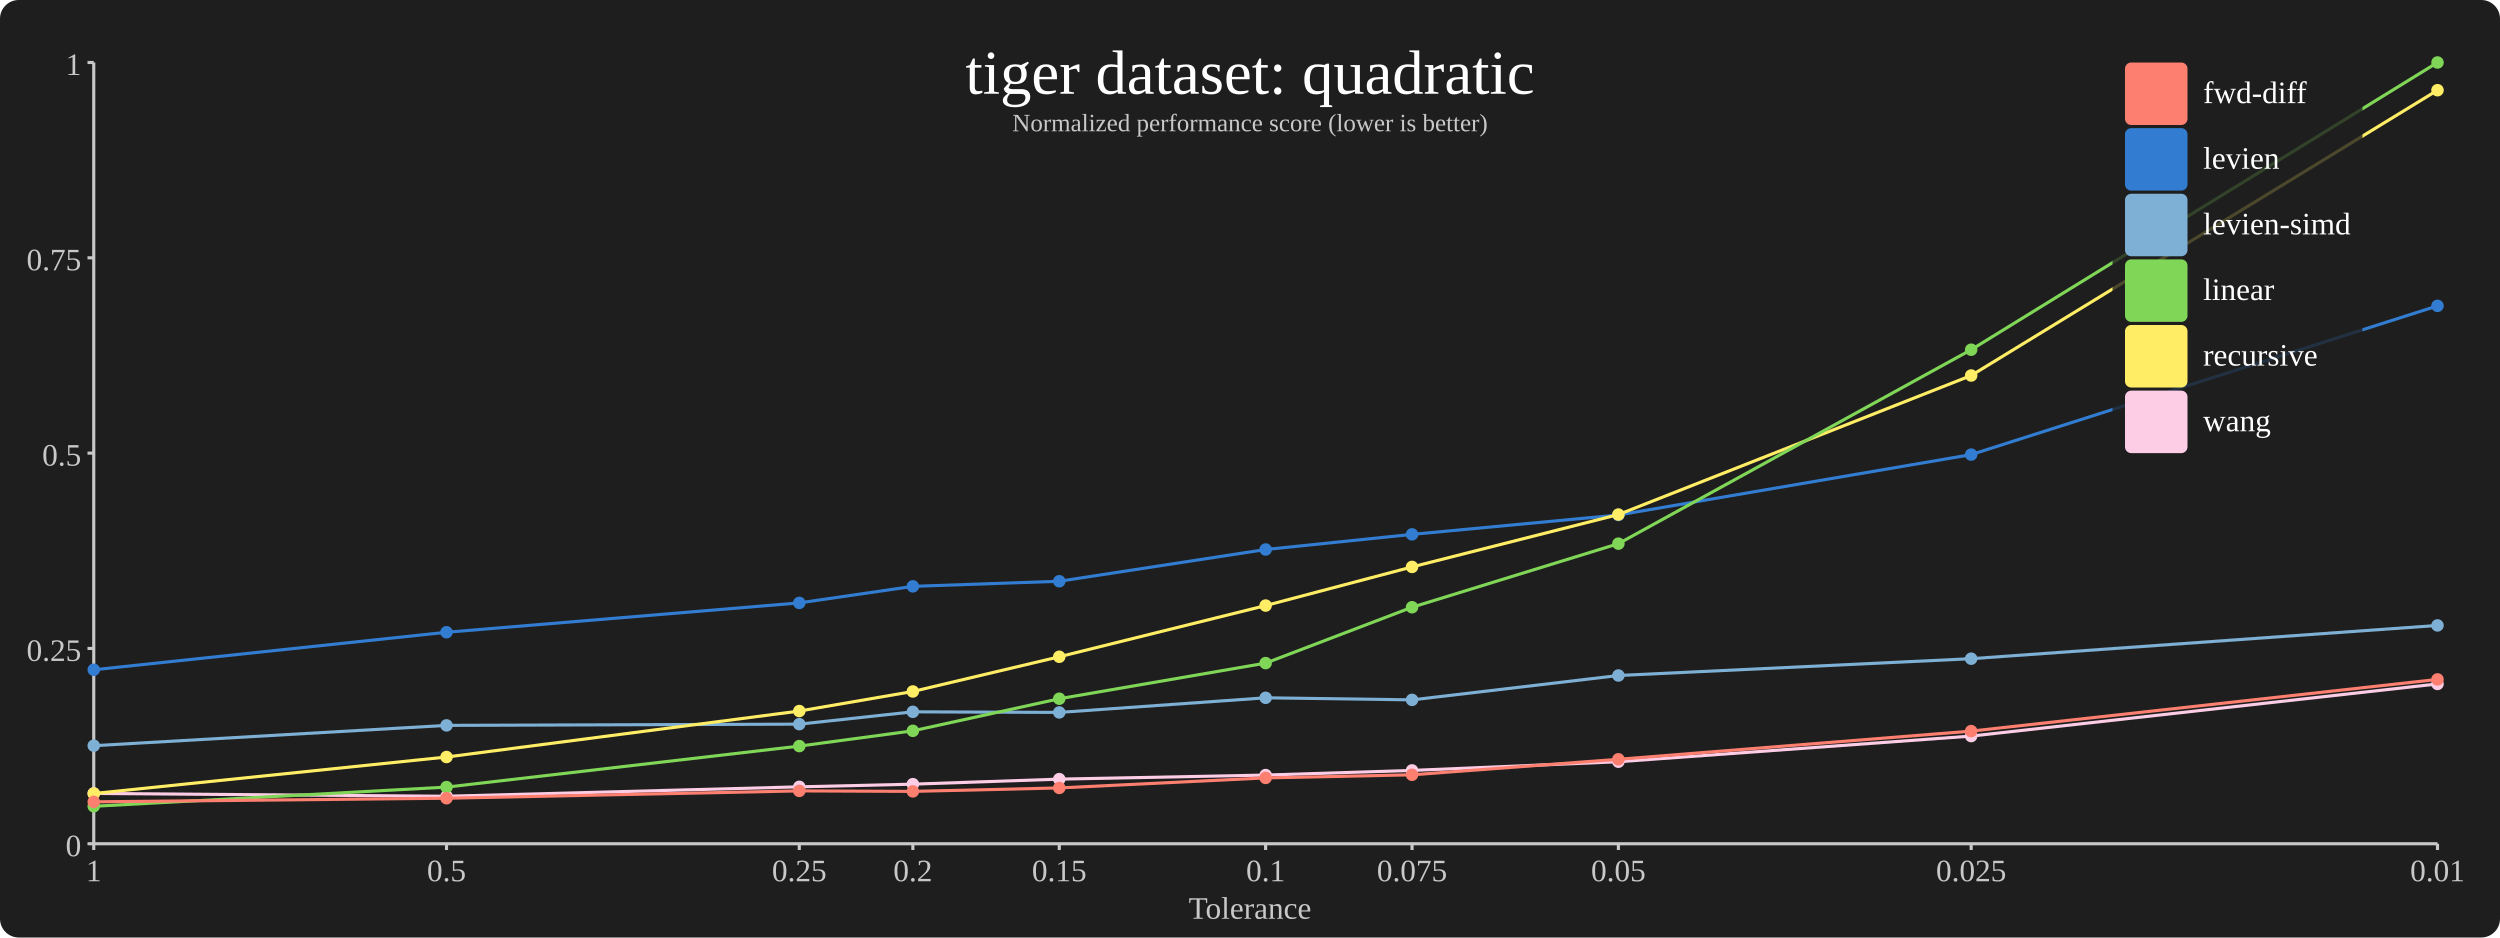
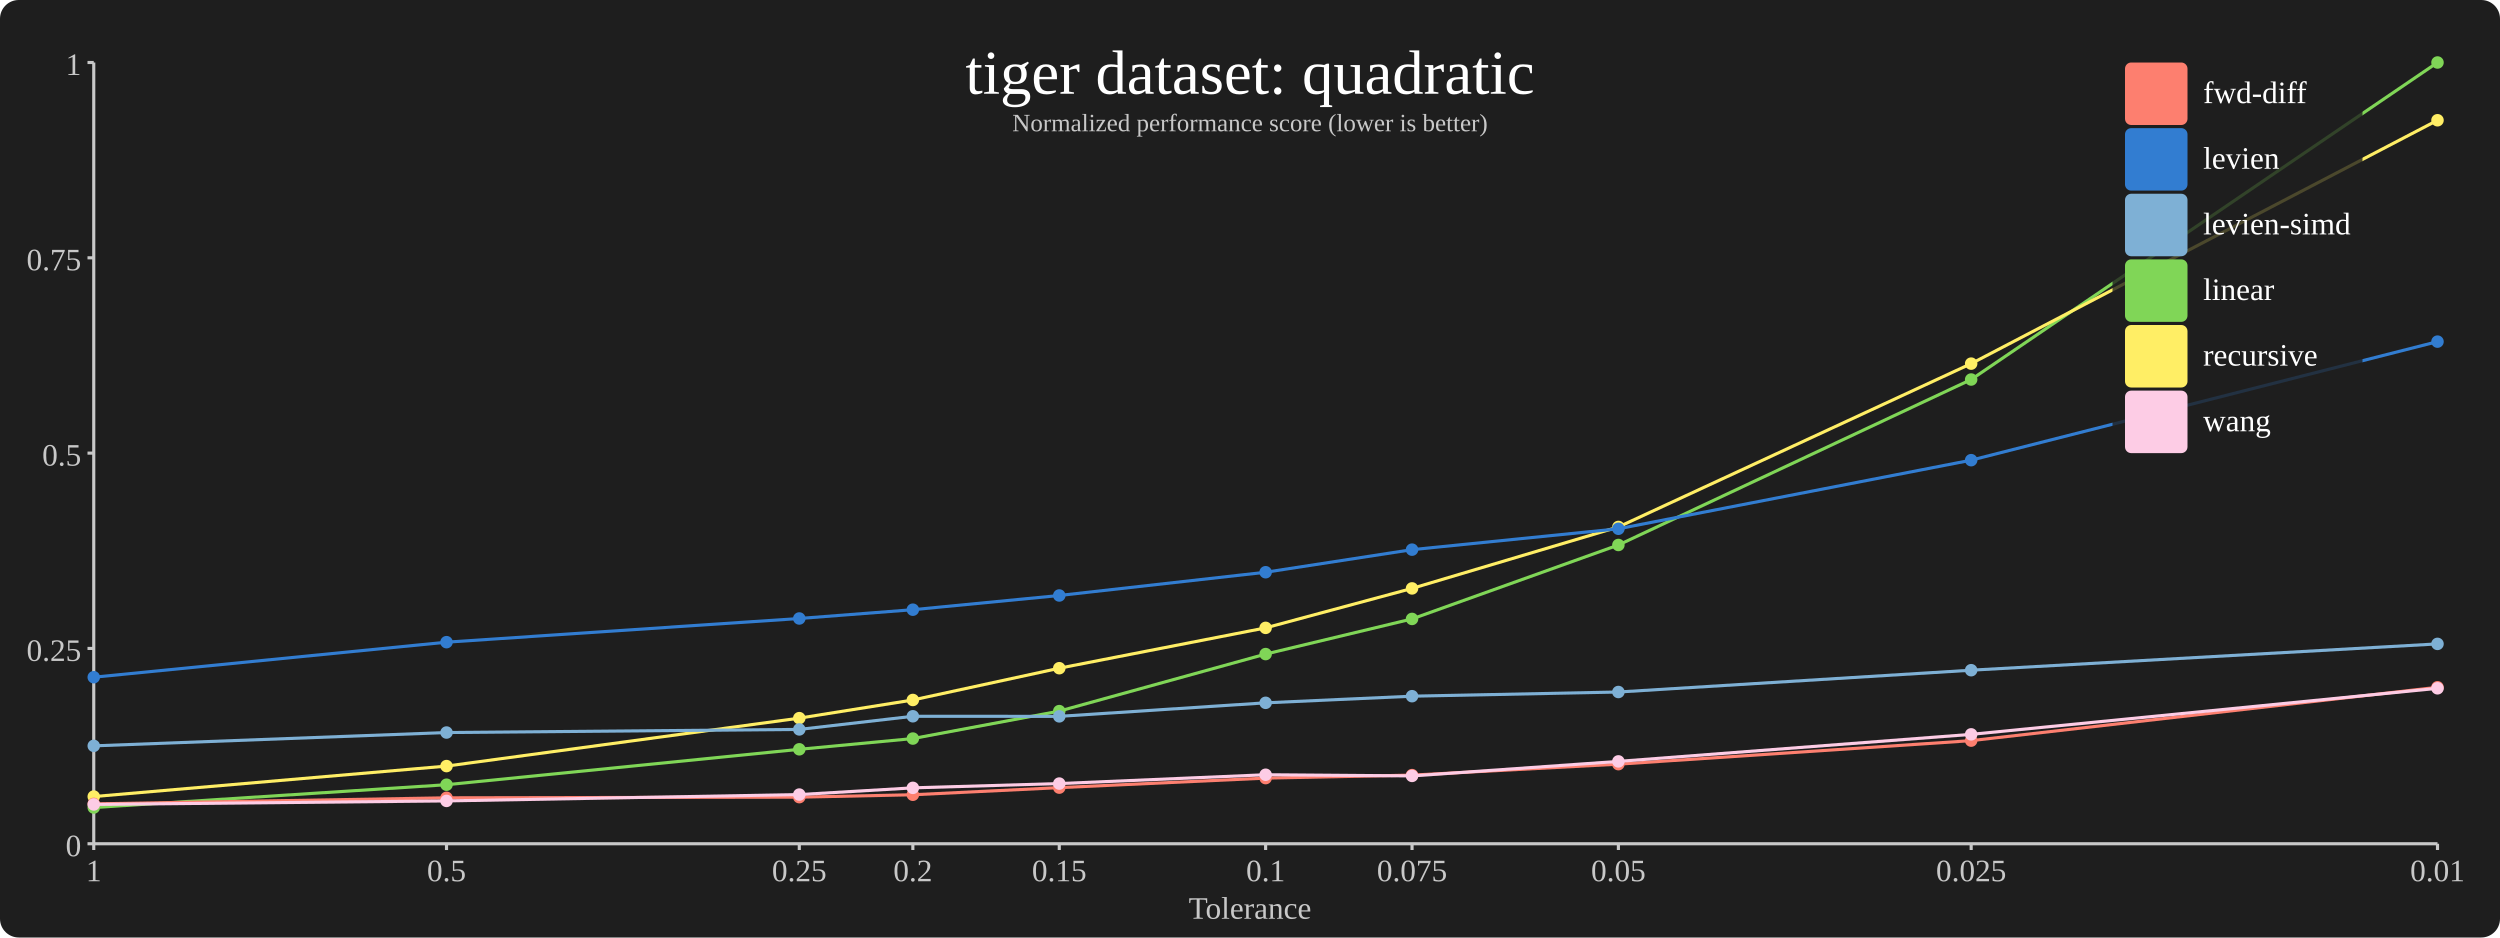
<svg xmlns="http://www.w3.org/2000/svg" viewBox="0 0 800 300">
  <rect x="0" y="0" width="800" height="300" ry="6" style="fill:rgb(30,30,30);stroke:none;fill-opacity:1;stroke-opacity:1;" />
  <path d="M 30 20 L 30 270" style="stroke:rgb(200,200,200);stroke-width:1" />
  <path d="M 30 270 L 780 270" style="stroke:rgb(200,200,200);stroke-width:1" />
  <path d="M 780 270 L 780 272" style="stroke:rgb(200,200,200);stroke-width:1" />
  <text x="780" y="282" style="font-size:10px;fill:rgb(200,200,200);text-anchor:middle;text-align:center;"> 0.01 </text>
  <path d="M 630.772 270 L 630.772 272" style="stroke:rgb(200,200,200);stroke-width:1" />
  <text x="630.772" y="282" style="font-size:10px;fill:rgb(200,200,200);text-anchor:middle;text-align:center;"> 0.025 </text>
  <path d="M 517.886 270 L 517.886 272" style="stroke:rgb(200,200,200);stroke-width:1" />
  <text x="517.886" y="282" style="font-size:10px;fill:rgb(200,200,200);text-anchor:middle;text-align:center;"> 0.05 </text>
  <path d="M 451.852 270 L 451.852 272" style="stroke:rgb(200,200,200);stroke-width:1" />
  <text x="451.852" y="282" style="font-size:10px;fill:rgb(200,200,200);text-anchor:middle;text-align:center;"> 0.075 </text>
  <path d="M 405 270 L 405 272" style="stroke:rgb(200,200,200);stroke-width:1" />
  <text x="405" y="282" style="font-size:10px;fill:rgb(200,200,200);text-anchor:middle;text-align:center;"> 0.1 </text>
  <path d="M 338.966 270 L 338.966 272" style="stroke:rgb(200,200,200);stroke-width:1" />
  <text x="338.966" y="282" style="font-size:10px;fill:rgb(200,200,200);text-anchor:middle;text-align:center;"> 0.15 </text>
  <path d="M 292.114 270 L 292.114 272" style="stroke:rgb(200,200,200);stroke-width:1" />
  <text x="292.114" y="282" style="font-size:10px;fill:rgb(200,200,200);text-anchor:middle;text-align:center;"> 0.2 </text>
  <path d="M 255.773 270 L 255.773 272" style="stroke:rgb(200,200,200);stroke-width:1" />
  <text x="255.773" y="282" style="font-size:10px;fill:rgb(200,200,200);text-anchor:middle;text-align:center;"> 0.25 </text>
  <path d="M 142.886 270 L 142.886 272" style="stroke:rgb(200,200,200);stroke-width:1" />
  <text x="142.886" y="282" style="font-size:10px;fill:rgb(200,200,200);text-anchor:middle;text-align:center;"> 0.5 </text>
  <path d="M 30 270 L 30 272" style="stroke:rgb(200,200,200);stroke-width:1" />
  <text x="30" y="282" style="font-size:10px;fill:rgb(200,200,200);text-anchor:middle;text-align:center;"> 1 </text>
  <path d="M 28 270 L 30 270" style="stroke:rgb(200,200,200);stroke-width:1" />
  <text x="26" y="274" style="font-size:10px;fill:rgb(200,200,200);text-anchor:end;text-align:right;"> 0 </text>
  <path d="M 28 207.5 L 30 207.5" style="stroke:rgb(200,200,200);stroke-width:1" />
  <text x="26" y="211.5" style="font-size:10px;fill:rgb(200,200,200);text-anchor:end;text-align:right;"> 0.25 </text>
  <path d="M 28 145 L 30 145" style="stroke:rgb(200,200,200);stroke-width:1" />
  <text x="26" y="149" style="font-size:10px;fill:rgb(200,200,200);text-anchor:end;text-align:right;"> 0.5 </text>
  <path d="M 28 82.5 L 30 82.5" style="stroke:rgb(200,200,200);stroke-width:1" />
  <text x="26" y="86.5" style="font-size:10px;fill:rgb(200,200,200);text-anchor:end;text-align:right;"> 0.75 </text>
  <path d="M 28 20 L 30 20" style="stroke:rgb(200,200,200);stroke-width:1" />
  <text x="26" y="24" style="font-size:10px;fill:rgb(200,200,200);text-anchor:end;text-align:right;"> 1 </text>
  <text x="400" y="294" style="font-size:10px;fill:rgb(200,200,200);text-anchor:middle;text-align:center;"> Tolerance </text>
-   <circle cx="780" cy="200.135" r="2" style="fill:rgb(126,176,213);stroke:none;fill-opacity:1;stroke-opacity:1;" />
-   <path d="M 780 200.135 L 630.772 210.78" style="stroke:rgb(126,176,213);stroke-width:1" />
-   <circle cx="630.772" cy="210.78" r="2" style="fill:rgb(126,176,213);stroke:none;fill-opacity:1;stroke-opacity:1;" />
-   <path d="M 630.772 210.78 L 517.886 216.16" style="stroke:rgb(126,176,213);stroke-width:1" />
-   <circle cx="517.886" cy="216.16" r="2" style="fill:rgb(126,176,213);stroke:none;fill-opacity:1;stroke-opacity:1;" />
-   <path d="M 517.886 216.16 L 451.852 223.958" style="stroke:rgb(126,176,213);stroke-width:1" />
-   <circle cx="451.852" cy="223.958" r="2" style="fill:rgb(126,176,213);stroke:none;fill-opacity:1;stroke-opacity:1;" />
-   <path d="M 451.852 223.958 L 405 223.295" style="stroke:rgb(126,176,213);stroke-width:1" />
-   <circle cx="405" cy="223.295" r="2" style="fill:rgb(126,176,213);stroke:none;fill-opacity:1;stroke-opacity:1;" />
-   <path d="M 405 223.295 L 338.966 227.972" style="stroke:rgb(126,176,213);stroke-width:1" />
-   <circle cx="338.966" cy="227.972" r="2" style="fill:rgb(126,176,213);stroke:none;fill-opacity:1;stroke-opacity:1;" />
-   <path d="M 338.966 227.972 L 292.114 227.785" style="stroke:rgb(126,176,213);stroke-width:1" />
-   <circle cx="292.114" cy="227.785" r="2" style="fill:rgb(126,176,213);stroke:none;fill-opacity:1;stroke-opacity:1;" />
-   <path d="M 292.114 227.785 L 255.773 231.728" style="stroke:rgb(126,176,213);stroke-width:1" />
-   <circle cx="255.773" cy="231.728" r="2" style="fill:rgb(126,176,213);stroke:none;fill-opacity:1;stroke-opacity:1;" />
-   <path d="M 255.773 231.728 L 142.886 232.123" style="stroke:rgb(126,176,213);stroke-width:1" />
-   <circle cx="142.886" cy="232.123" r="2" style="fill:rgb(126,176,213);stroke:none;fill-opacity:1;stroke-opacity:1;" />
-   <path d="M 142.886 232.123 L 30 238.62" style="stroke:rgb(126,176,213);stroke-width:1" />
-   <circle cx="30" cy="238.62" r="2" style="fill:rgb(126,176,213);stroke:none;fill-opacity:1;stroke-opacity:1;" />
-   <circle cx="780" cy="218.857" r="2" style="fill:rgb(253,204,229);stroke:none;fill-opacity:1;stroke-opacity:1;" />
-   <path d="M 780 218.857 L 630.772 235.542" style="stroke:rgb(253,204,229);stroke-width:1" />
-   <circle cx="630.772" cy="235.542" r="2" style="fill:rgb(253,204,229);stroke:none;fill-opacity:1;stroke-opacity:1;" />
-   <path d="M 630.772 235.542 L 517.886 243.752" style="stroke:rgb(253,204,229);stroke-width:1" />
-   <circle cx="517.886" cy="243.752" r="2" style="fill:rgb(253,204,229);stroke:none;fill-opacity:1;stroke-opacity:1;" />
-   <path d="M 517.886 243.752 L 451.852 246.532" style="stroke:rgb(253,204,229);stroke-width:1" />
-   <circle cx="451.852" cy="246.532" r="2" style="fill:rgb(253,204,229);stroke:none;fill-opacity:1;stroke-opacity:1;" />
-   <path d="M 451.852 246.532 L 405 248.02" style="stroke:rgb(253,204,229);stroke-width:1" />
-   <circle cx="405" cy="248.02" r="2" style="fill:rgb(253,204,229);stroke:none;fill-opacity:1;stroke-opacity:1;" />
-   <path d="M 405 248.02 L 338.966 249.322" style="stroke:rgb(253,204,229);stroke-width:1" />
-   <circle cx="338.966" cy="249.322" r="2" style="fill:rgb(253,204,229);stroke:none;fill-opacity:1;stroke-opacity:1;" />
-   <path d="M 338.966 249.322 L 292.114 250.933" style="stroke:rgb(253,204,229);stroke-width:1" />
-   <circle cx="292.114" cy="250.933" r="2" style="fill:rgb(253,204,229);stroke:none;fill-opacity:1;stroke-opacity:1;" />
-   <path d="M 292.114 250.933 L 255.773 251.787" style="stroke:rgb(253,204,229);stroke-width:1" />
-   <circle cx="255.773" cy="251.787" r="2" style="fill:rgb(253,204,229);stroke:none;fill-opacity:1;stroke-opacity:1;" />
-   <path d="M 255.773 251.787 L 142.886 254.803" style="stroke:rgb(253,204,229);stroke-width:1" />
-   <circle cx="142.886" cy="254.803" r="2" style="fill:rgb(253,204,229);stroke:none;fill-opacity:1;stroke-opacity:1;" />
-   <path d="M 142.886 254.803 L 30 253.9" style="stroke:rgb(253,204,229);stroke-width:1" />
-   <circle cx="30" cy="253.9" r="2" style="fill:rgb(253,204,229);stroke:none;fill-opacity:1;stroke-opacity:1;" />
-   <circle cx="780" cy="97.875" r="2" style="fill:rgb(50,125,209);stroke:none;fill-opacity:1;stroke-opacity:1;" />
-   <path d="M 780 97.875 L 630.772 145.472" style="stroke:rgb(50,125,209);stroke-width:1" />
-   <circle cx="630.772" cy="145.472" r="2" style="fill:rgb(50,125,209);stroke:none;fill-opacity:1;stroke-opacity:1;" />
-   <path d="M 630.772 145.472 L 517.886 164.793" style="stroke:rgb(50,125,209);stroke-width:1" />
-   <circle cx="517.886" cy="164.793" r="2" style="fill:rgb(50,125,209);stroke:none;fill-opacity:1;stroke-opacity:1;" />
-   <path d="M 517.886 164.793 L 451.852 170.998" style="stroke:rgb(50,125,209);stroke-width:1" />
-   <circle cx="451.852" cy="170.998" r="2" style="fill:rgb(50,125,209);stroke:none;fill-opacity:1;stroke-opacity:1;" />
-   <path d="M 451.852 170.998 L 405 175.843" style="stroke:rgb(50,125,209);stroke-width:1" />
-   <circle cx="405" cy="175.843" r="2" style="fill:rgb(50,125,209);stroke:none;fill-opacity:1;stroke-opacity:1;" />
-   <path d="M 405 175.843 L 338.966 186" style="stroke:rgb(50,125,209);stroke-width:1" />
-   <circle cx="338.966" cy="186" r="2" style="fill:rgb(50,125,209);stroke:none;fill-opacity:1;stroke-opacity:1;" />
-   <path d="M 338.966 186 L 292.114 187.632" style="stroke:rgb(50,125,209);stroke-width:1" />
-   <circle cx="292.114" cy="187.632" r="2" style="fill:rgb(50,125,209);stroke:none;fill-opacity:1;stroke-opacity:1;" />
-   <path d="M 292.114 187.632 L 255.773 192.925" style="stroke:rgb(50,125,209);stroke-width:1" />
-   <circle cx="255.773" cy="192.925" r="2" style="fill:rgb(50,125,209);stroke:none;fill-opacity:1;stroke-opacity:1;" />
-   <path d="M 255.773 192.925 L 142.886 202.317" style="stroke:rgb(50,125,209);stroke-width:1" />
-   <circle cx="142.886" cy="202.317" r="2" style="fill:rgb(50,125,209);stroke:none;fill-opacity:1;stroke-opacity:1;" />
-   <path d="M 142.886 202.317 L 30 214.322" style="stroke:rgb(50,125,209);stroke-width:1" />
-   <circle cx="30" cy="214.322" r="2" style="fill:rgb(50,125,209);stroke:none;fill-opacity:1;stroke-opacity:1;" />
-   <circle cx="780" cy="28.867" r="2" style="fill:rgb(255,238,101);stroke:none;fill-opacity:1;stroke-opacity:1;" />
-   <path d="M 780 28.867 L 630.772 120.165" style="stroke:rgb(255,238,101);stroke-width:1" />
-   <circle cx="630.772" cy="120.165" r="2" style="fill:rgb(255,238,101);stroke:none;fill-opacity:1;stroke-opacity:1;" />
-   <path d="M 630.772 120.165 L 517.886 164.655" style="stroke:rgb(255,238,101);stroke-width:1" />
-   <circle cx="517.886" cy="164.655" r="2" style="fill:rgb(255,238,101);stroke:none;fill-opacity:1;stroke-opacity:1;" />
-   <path d="M 517.886 164.655 L 451.852 181.415" style="stroke:rgb(255,238,101);stroke-width:1" />
-   <circle cx="451.852" cy="181.415" r="2" style="fill:rgb(255,238,101);stroke:none;fill-opacity:1;stroke-opacity:1;" />
-   <path d="M 451.852 181.415 L 405 193.78" style="stroke:rgb(255,238,101);stroke-width:1" />
-   <circle cx="405" cy="193.78" r="2" style="fill:rgb(255,238,101);stroke:none;fill-opacity:1;stroke-opacity:1;" />
-   <path d="M 405 193.78 L 338.966 210.162" style="stroke:rgb(255,238,101);stroke-width:1" />
-   <circle cx="338.966" cy="210.162" r="2" style="fill:rgb(255,238,101);stroke:none;fill-opacity:1;stroke-opacity:1;" />
-   <path d="M 338.966 210.162 L 292.114 221.27" style="stroke:rgb(255,238,101);stroke-width:1" />
-   <circle cx="292.114" cy="221.27" r="2" style="fill:rgb(255,238,101);stroke:none;fill-opacity:1;stroke-opacity:1;" />
-   <path d="M 292.114 221.27 L 255.773 227.532" style="stroke:rgb(255,238,101);stroke-width:1" />
-   <circle cx="255.773" cy="227.532" r="2" style="fill:rgb(255,238,101);stroke:none;fill-opacity:1;stroke-opacity:1;" />
-   <path d="M 255.773 227.532 L 142.886 242.243" style="stroke:rgb(255,238,101);stroke-width:1" />
-   <circle cx="142.886" cy="242.243" r="2" style="fill:rgb(255,238,101);stroke:none;fill-opacity:1;stroke-opacity:1;" />
-   <path d="M 142.886 242.243 L 30 253.925" style="stroke:rgb(255,238,101);stroke-width:1" />
-   <circle cx="30" cy="253.925" r="2" style="fill:rgb(255,238,101);stroke:none;fill-opacity:1;stroke-opacity:1;" />
  <circle cx="780" cy="20" r="2" style="fill:rgb(128,214,87);stroke:none;fill-opacity:1;stroke-opacity:1;" />
-   <path d="M 780 20 L 630.772 111.91" style="stroke:rgb(128,214,87);stroke-width:1" />
-   <circle cx="630.772" cy="111.91" r="2" style="fill:rgb(128,214,87);stroke:none;fill-opacity:1;stroke-opacity:1;" />
-   <path d="M 630.772 111.91 L 517.886 173.97" style="stroke:rgb(128,214,87);stroke-width:1" />
-   <circle cx="517.886" cy="173.97" r="2" style="fill:rgb(128,214,87);stroke:none;fill-opacity:1;stroke-opacity:1;" />
-   <path d="M 517.886 173.97 L 451.852 194.315" style="stroke:rgb(128,214,87);stroke-width:1" />
-   <circle cx="451.852" cy="194.315" r="2" style="fill:rgb(128,214,87);stroke:none;fill-opacity:1;stroke-opacity:1;" />
-   <path d="M 451.852 194.315 L 405 212.195" style="stroke:rgb(128,214,87);stroke-width:1" />
-   <circle cx="405" cy="212.195" r="2" style="fill:rgb(128,214,87);stroke:none;fill-opacity:1;stroke-opacity:1;" />
-   <path d="M 405 212.195 L 338.966 223.593" style="stroke:rgb(128,214,87);stroke-width:1" />
-   <circle cx="338.966" cy="223.593" r="2" style="fill:rgb(128,214,87);stroke:none;fill-opacity:1;stroke-opacity:1;" />
-   <path d="M 338.966 223.593 L 292.114 233.865" style="stroke:rgb(128,214,87);stroke-width:1" />
-   <circle cx="292.114" cy="233.865" r="2" style="fill:rgb(128,214,87);stroke:none;fill-opacity:1;stroke-opacity:1;" />
-   <path d="M 292.114 233.865 L 255.773 238.75" style="stroke:rgb(128,214,87);stroke-width:1" />
-   <circle cx="255.773" cy="238.75" r="2" style="fill:rgb(128,214,87);stroke:none;fill-opacity:1;stroke-opacity:1;" />
-   <path d="M 255.773 238.75 L 142.886 251.873" style="stroke:rgb(128,214,87);stroke-width:1" />
-   <circle cx="142.886" cy="251.873" r="2" style="fill:rgb(128,214,87);stroke:none;fill-opacity:1;stroke-opacity:1;" />
-   <path d="M 142.886 251.873 L 30 258.012" style="stroke:rgb(128,214,87);stroke-width:1" />
-   <circle cx="30" cy="258.012" r="2" style="fill:rgb(128,214,87);stroke:none;fill-opacity:1;stroke-opacity:1;" />
-   <circle cx="780" cy="217.41" r="2" style="fill:rgb(253,127,111);stroke:none;fill-opacity:1;stroke-opacity:1;" />
-   <path d="M 780 217.41 L 630.772 233.955" style="stroke:rgb(253,127,111);stroke-width:1" />
-   <circle cx="630.772" cy="233.955" r="2" style="fill:rgb(253,127,111);stroke:none;fill-opacity:1;stroke-opacity:1;" />
-   <path d="M 630.772 233.955 L 517.886 242.97" style="stroke:rgb(253,127,111);stroke-width:1" />
-   <circle cx="517.886" cy="242.97" r="2" style="fill:rgb(253,127,111);stroke:none;fill-opacity:1;stroke-opacity:1;" />
-   <path d="M 517.886 242.97 L 451.852 247.938" style="stroke:rgb(253,127,111);stroke-width:1" />
-   <circle cx="451.852" cy="247.938" r="2" style="fill:rgb(253,127,111);stroke:none;fill-opacity:1;stroke-opacity:1;" />
-   <path d="M 451.852 247.938 L 405 248.928" style="stroke:rgb(253,127,111);stroke-width:1" />
-   <circle cx="405" cy="248.928" r="2" style="fill:rgb(253,127,111);stroke:none;fill-opacity:1;stroke-opacity:1;" />
-   <path d="M 405 248.928 L 338.966 252.135" style="stroke:rgb(253,127,111);stroke-width:1" />
-   <circle cx="338.966" cy="252.135" r="2" style="fill:rgb(253,127,111);stroke:none;fill-opacity:1;stroke-opacity:1;" />
-   <path d="M 338.966 252.135 L 292.114 253.243" style="stroke:rgb(253,127,111);stroke-width:1" />
-   <circle cx="292.114" cy="253.243" r="2" style="fill:rgb(253,127,111);stroke:none;fill-opacity:1;stroke-opacity:1;" />
-   <path d="M 292.114 253.243 L 255.773 253.083" style="stroke:rgb(253,127,111);stroke-width:1" />
-   <circle cx="255.773" cy="253.083" r="2" style="fill:rgb(253,127,111);stroke:none;fill-opacity:1;stroke-opacity:1;" />
-   <path d="M 255.773 253.083 L 142.886 255.433" style="stroke:rgb(253,127,111);stroke-width:1" />
-   <circle cx="142.886" cy="255.433" r="2" style="fill:rgb(253,127,111);stroke:none;fill-opacity:1;stroke-opacity:1;" />
-   <path d="M 142.886 255.433 L 30 256.587" style="stroke:rgb(253,127,111);stroke-width:1" />
-   <circle cx="30" cy="256.587" r="2" style="fill:rgb(253,127,111);stroke:none;fill-opacity:1;stroke-opacity:1;" />
+   <path d="M 780 20 L 630.772 121.447" style="stroke:rgb(128,214,87);stroke-width:1" />
+   <circle cx="630.772" cy="121.447" r="2" style="fill:rgb(128,214,87);stroke:none;fill-opacity:1;stroke-opacity:1;" />
+   <path d="M 630.772 121.447 L 517.886 174.395" style="stroke:rgb(128,214,87);stroke-width:1" />
+   <circle cx="517.886" cy="174.395" r="2" style="fill:rgb(128,214,87);stroke:none;fill-opacity:1;stroke-opacity:1;" />
+   <path d="M 517.886 174.395 L 451.852 198.058" style="stroke:rgb(128,214,87);stroke-width:1" />
+   <circle cx="451.852" cy="198.058" r="2" style="fill:rgb(128,214,87);stroke:none;fill-opacity:1;stroke-opacity:1;" />
+   <path d="M 451.852 198.058 L 405 209.305" style="stroke:rgb(128,214,87);stroke-width:1" />
+   <circle cx="405" cy="209.305" r="2" style="fill:rgb(128,214,87);stroke:none;fill-opacity:1;stroke-opacity:1;" />
+   <path d="M 405 209.305 L 338.966 227.555" style="stroke:rgb(128,214,87);stroke-width:1" />
+   <circle cx="338.966" cy="227.555" r="2" style="fill:rgb(128,214,87);stroke:none;fill-opacity:1;stroke-opacity:1;" />
+   <path d="M 338.966 227.555 L 292.114 236.338" style="stroke:rgb(128,214,87);stroke-width:1" />
+   <circle cx="292.114" cy="236.338" r="2" style="fill:rgb(128,214,87);stroke:none;fill-opacity:1;stroke-opacity:1;" />
+   <path d="M 292.114 236.338 L 255.773 239.778" style="stroke:rgb(128,214,87);stroke-width:1" />
+   <circle cx="255.773" cy="239.778" r="2" style="fill:rgb(128,214,87);stroke:none;fill-opacity:1;stroke-opacity:1;" />
+   <path d="M 255.773 239.778 L 142.886 251.107" style="stroke:rgb(128,214,87);stroke-width:1" />
+   <circle cx="142.886" cy="251.107" r="2" style="fill:rgb(128,214,87);stroke:none;fill-opacity:1;stroke-opacity:1;" />
+   <path d="M 142.886 251.107 L 30 258.408" style="stroke:rgb(128,214,87);stroke-width:1" />
+   <circle cx="30" cy="258.408" r="2" style="fill:rgb(128,214,87);stroke:none;fill-opacity:1;stroke-opacity:1;" />
+   <circle cx="780" cy="38.483" r="2" style="fill:rgb(255,238,101);stroke:none;fill-opacity:1;stroke-opacity:1;" />
+   <path d="M 780 38.483 L 630.772 116.362" style="stroke:rgb(255,238,101);stroke-width:1" />
+   <circle cx="630.772" cy="116.362" r="2" style="fill:rgb(255,238,101);stroke:none;fill-opacity:1;stroke-opacity:1;" />
+   <path d="M 630.772 116.362 L 517.886 168.625" style="stroke:rgb(255,238,101);stroke-width:1" />
+   <circle cx="517.886" cy="168.625" r="2" style="fill:rgb(255,238,101);stroke:none;fill-opacity:1;stroke-opacity:1;" />
+   <path d="M 517.886 168.625 L 451.852 188.29" style="stroke:rgb(255,238,101);stroke-width:1" />
+   <circle cx="451.852" cy="188.29" r="2" style="fill:rgb(255,238,101);stroke:none;fill-opacity:1;stroke-opacity:1;" />
+   <path d="M 451.852 188.29 L 405 200.918" style="stroke:rgb(255,238,101);stroke-width:1" />
+   <circle cx="405" cy="200.918" r="2" style="fill:rgb(255,238,101);stroke:none;fill-opacity:1;stroke-opacity:1;" />
+   <path d="M 405 200.918 L 338.966 213.825" style="stroke:rgb(255,238,101);stroke-width:1" />
+   <circle cx="338.966" cy="213.825" r="2" style="fill:rgb(255,238,101);stroke:none;fill-opacity:1;stroke-opacity:1;" />
+   <path d="M 338.966 213.825 L 292.114 223.993" style="stroke:rgb(255,238,101);stroke-width:1" />
+   <circle cx="292.114" cy="223.993" r="2" style="fill:rgb(255,238,101);stroke:none;fill-opacity:1;stroke-opacity:1;" />
+   <path d="M 292.114 223.993 L 255.773 229.805" style="stroke:rgb(255,238,101);stroke-width:1" />
+   <circle cx="255.773" cy="229.805" r="2" style="fill:rgb(255,238,101);stroke:none;fill-opacity:1;stroke-opacity:1;" />
+   <path d="M 255.773 229.805 L 142.886 245.147" style="stroke:rgb(255,238,101);stroke-width:1" />
+   <circle cx="142.886" cy="245.147" r="2" style="fill:rgb(255,238,101);stroke:none;fill-opacity:1;stroke-opacity:1;" />
+   <path d="M 142.886 245.147 L 30 254.898" style="stroke:rgb(255,238,101);stroke-width:1" />
+   <circle cx="30" cy="254.898" r="2" style="fill:rgb(255,238,101);stroke:none;fill-opacity:1;stroke-opacity:1;" />
+   <circle cx="780" cy="219.925" r="2" style="fill:rgb(253,127,111);stroke:none;fill-opacity:1;stroke-opacity:1;" />
+   <path d="M 780 219.925 L 630.772 237" style="stroke:rgb(253,127,111);stroke-width:1" />
+   <circle cx="630.772" cy="237" r="2" style="fill:rgb(253,127,111);stroke:none;fill-opacity:1;stroke-opacity:1;" />
+   <path d="M 630.772 237 L 517.886 244.532" style="stroke:rgb(253,127,111);stroke-width:1" />
+   <circle cx="517.886" cy="244.532" r="2" style="fill:rgb(253,127,111);stroke:none;fill-opacity:1;stroke-opacity:1;" />
+   <path d="M 517.886 244.532 L 451.852 248.035" style="stroke:rgb(253,127,111);stroke-width:1" />
+   <circle cx="451.852" cy="248.035" r="2" style="fill:rgb(253,127,111);stroke:none;fill-opacity:1;stroke-opacity:1;" />
+   <path d="M 451.852 248.035 L 405 248.995" style="stroke:rgb(253,127,111);stroke-width:1" />
+   <circle cx="405" cy="248.995" r="2" style="fill:rgb(253,127,111);stroke:none;fill-opacity:1;stroke-opacity:1;" />
+   <path d="M 405 248.995 L 338.966 252.04" style="stroke:rgb(253,127,111);stroke-width:1" />
+   <circle cx="338.966" cy="252.04" r="2" style="fill:rgb(253,127,111);stroke:none;fill-opacity:1;stroke-opacity:1;" />
+   <path d="M 338.966 252.04 L 292.114 254.322" style="stroke:rgb(253,127,111);stroke-width:1" />
+   <circle cx="292.114" cy="254.322" r="2" style="fill:rgb(253,127,111);stroke:none;fill-opacity:1;stroke-opacity:1;" />
+   <path d="M 292.114 254.322 L 255.773 255.088" style="stroke:rgb(253,127,111);stroke-width:1" />
+   <circle cx="255.773" cy="255.088" r="2" style="fill:rgb(253,127,111);stroke:none;fill-opacity:1;stroke-opacity:1;" />
+   <path d="M 255.773 255.088 L 142.886 255.303" style="stroke:rgb(253,127,111);stroke-width:1" />
+   <circle cx="142.886" cy="255.303" r="2" style="fill:rgb(253,127,111);stroke:none;fill-opacity:1;stroke-opacity:1;" />
+   <path d="M 142.886 255.303 L 30 257.24" style="stroke:rgb(253,127,111);stroke-width:1" />
+   <circle cx="30" cy="257.24" r="2" style="fill:rgb(253,127,111);stroke:none;fill-opacity:1;stroke-opacity:1;" />
+   <circle cx="780" cy="109.32" r="2" style="fill:rgb(50,125,209);stroke:none;fill-opacity:1;stroke-opacity:1;" />
+   <path d="M 780 109.32 L 630.772 147.252" style="stroke:rgb(50,125,209);stroke-width:1" />
+   <circle cx="630.772" cy="147.252" r="2" style="fill:rgb(50,125,209);stroke:none;fill-opacity:1;stroke-opacity:1;" />
+   <path d="M 630.772 147.252 L 517.886 169.207" style="stroke:rgb(50,125,209);stroke-width:1" />
+   <circle cx="517.886" cy="169.207" r="2" style="fill:rgb(50,125,209);stroke:none;fill-opacity:1;stroke-opacity:1;" />
+   <path d="M 517.886 169.207 L 451.852 175.887" style="stroke:rgb(50,125,209);stroke-width:1" />
+   <circle cx="451.852" cy="175.887" r="2" style="fill:rgb(50,125,209);stroke:none;fill-opacity:1;stroke-opacity:1;" />
+   <path d="M 451.852 175.887 L 405 183.115" style="stroke:rgb(50,125,209);stroke-width:1" />
+   <circle cx="405" cy="183.115" r="2" style="fill:rgb(50,125,209);stroke:none;fill-opacity:1;stroke-opacity:1;" />
+   <path d="M 405 183.115 L 338.966 190.555" style="stroke:rgb(50,125,209);stroke-width:1" />
+   <circle cx="338.966" cy="190.555" r="2" style="fill:rgb(50,125,209);stroke:none;fill-opacity:1;stroke-opacity:1;" />
+   <path d="M 338.966 190.555 L 292.114 195.103" style="stroke:rgb(50,125,209);stroke-width:1" />
+   <circle cx="292.114" cy="195.103" r="2" style="fill:rgb(50,125,209);stroke:none;fill-opacity:1;stroke-opacity:1;" />
+   <path d="M 292.114 195.103 L 255.773 197.915" style="stroke:rgb(50,125,209);stroke-width:1" />
+   <circle cx="255.773" cy="197.915" r="2" style="fill:rgb(50,125,209);stroke:none;fill-opacity:1;stroke-opacity:1;" />
+   <path d="M 255.773 197.915 L 142.886 205.495" style="stroke:rgb(50,125,209);stroke-width:1" />
+   <circle cx="142.886" cy="205.495" r="2" style="fill:rgb(50,125,209);stroke:none;fill-opacity:1;stroke-opacity:1;" />
+   <path d="M 142.886 205.495 L 30 216.708" style="stroke:rgb(50,125,209);stroke-width:1" />
+   <circle cx="30" cy="216.708" r="2" style="fill:rgb(50,125,209);stroke:none;fill-opacity:1;stroke-opacity:1;" />
+   <circle cx="780" cy="220.257" r="2" style="fill:rgb(253,204,229);stroke:none;fill-opacity:1;stroke-opacity:1;" />
+   <path d="M 780 220.257 L 630.772 234.993" style="stroke:rgb(253,204,229);stroke-width:1" />
+   <circle cx="630.772" cy="234.993" r="2" style="fill:rgb(253,204,229);stroke:none;fill-opacity:1;stroke-opacity:1;" />
+   <path d="M 630.772 234.993 L 517.886 243.645" style="stroke:rgb(253,204,229);stroke-width:1" />
+   <circle cx="517.886" cy="243.645" r="2" style="fill:rgb(253,204,229);stroke:none;fill-opacity:1;stroke-opacity:1;" />
+   <path d="M 517.886 243.645 L 451.852 248.29" style="stroke:rgb(253,204,229);stroke-width:1" />
+   <circle cx="451.852" cy="248.29" r="2" style="fill:rgb(253,204,229);stroke:none;fill-opacity:1;stroke-opacity:1;" />
+   <path d="M 451.852 248.29 L 405 247.917" style="stroke:rgb(253,204,229);stroke-width:1" />
+   <circle cx="405" cy="247.917" r="2" style="fill:rgb(253,204,229);stroke:none;fill-opacity:1;stroke-opacity:1;" />
+   <path d="M 405 247.917 L 338.966 250.74" style="stroke:rgb(253,204,229);stroke-width:1" />
+   <circle cx="338.966" cy="250.74" r="2" style="fill:rgb(253,204,229);stroke:none;fill-opacity:1;stroke-opacity:1;" />
+   <path d="M 338.966 250.74 L 292.114 252.115" style="stroke:rgb(253,204,229);stroke-width:1" />
+   <circle cx="292.114" cy="252.115" r="2" style="fill:rgb(253,204,229);stroke:none;fill-opacity:1;stroke-opacity:1;" />
+   <path d="M 292.114 252.115 L 255.773 254.26" style="stroke:rgb(253,204,229);stroke-width:1" />
+   <circle cx="255.773" cy="254.26" r="2" style="fill:rgb(253,204,229);stroke:none;fill-opacity:1;stroke-opacity:1;" />
+   <path d="M 255.773 254.26 L 142.886 256.29" style="stroke:rgb(253,204,229);stroke-width:1" />
+   <circle cx="142.886" cy="256.29" r="2" style="fill:rgb(253,204,229);stroke:none;fill-opacity:1;stroke-opacity:1;" />
+   <path d="M 142.886 256.29 L 30 257.425" style="stroke:rgb(253,204,229);stroke-width:1" />
+   <circle cx="30" cy="257.425" r="2" style="fill:rgb(253,204,229);stroke:none;fill-opacity:1;stroke-opacity:1;" />
+   <circle cx="780" cy="206.045" r="2" style="fill:rgb(126,176,213);stroke:none;fill-opacity:1;stroke-opacity:1;" />
+   <path d="M 780 206.045 L 630.772 214.463" style="stroke:rgb(126,176,213);stroke-width:1" />
+   <circle cx="630.772" cy="214.463" r="2" style="fill:rgb(126,176,213);stroke:none;fill-opacity:1;stroke-opacity:1;" />
+   <path d="M 630.772 214.463 L 517.886 221.442" style="stroke:rgb(126,176,213);stroke-width:1" />
+   <circle cx="517.886" cy="221.442" r="2" style="fill:rgb(126,176,213);stroke:none;fill-opacity:1;stroke-opacity:1;" />
+   <path d="M 517.886 221.442 L 451.852 222.78" style="stroke:rgb(126,176,213);stroke-width:1" />
+   <circle cx="451.852" cy="222.78" r="2" style="fill:rgb(126,176,213);stroke:none;fill-opacity:1;stroke-opacity:1;" />
+   <path d="M 451.852 222.78 L 405 224.903" style="stroke:rgb(126,176,213);stroke-width:1" />
+   <circle cx="405" cy="224.903" r="2" style="fill:rgb(126,176,213);stroke:none;fill-opacity:1;stroke-opacity:1;" />
+   <path d="M 405 224.903 L 338.966 229.235" style="stroke:rgb(126,176,213);stroke-width:1" />
+   <circle cx="338.966" cy="229.235" r="2" style="fill:rgb(126,176,213);stroke:none;fill-opacity:1;stroke-opacity:1;" />
+   <path d="M 338.966 229.235 L 292.114 229.208" style="stroke:rgb(126,176,213);stroke-width:1" />
+   <circle cx="292.114" cy="229.208" r="2" style="fill:rgb(126,176,213);stroke:none;fill-opacity:1;stroke-opacity:1;" />
+   <path d="M 292.114 229.208 L 255.773 233.412" style="stroke:rgb(126,176,213);stroke-width:1" />
+   <circle cx="255.773" cy="233.412" r="2" style="fill:rgb(126,176,213);stroke:none;fill-opacity:1;stroke-opacity:1;" />
+   <path d="M 255.773 233.412 L 142.886 234.41" style="stroke:rgb(126,176,213);stroke-width:1" />
+   <circle cx="142.886" cy="234.41" r="2" style="fill:rgb(126,176,213);stroke:none;fill-opacity:1;stroke-opacity:1;" />
+   <path d="M 142.886 234.41 L 30 238.675" style="stroke:rgb(126,176,213);stroke-width:1" />
+   <circle cx="30" cy="238.675" r="2" style="fill:rgb(126,176,213);stroke:none;fill-opacity:1;stroke-opacity:1;" />
  <rect x="676" y="16" width="80" height="133" ry="4" style="fill:rgb(30,30,30);stroke:none;fill-opacity:0.8;stroke-opacity:1;" />
  <rect x="680" y="20" width="20" height="20" ry="2" style="fill:rgb(253,127,111);stroke:none;fill-opacity:1;stroke-opacity:1;" />
  <text x="705" y="33" style="font-size:10px;fill:rgb(255,255,255);text-anchor:start;text-align:left;"> fwd-diff </text>
  <rect x="680" y="41" width="20" height="20" ry="2" style="fill:rgb(50,125,209);stroke:none;fill-opacity:1;stroke-opacity:1;" />
  <text x="705" y="54" style="font-size:10px;fill:rgb(255,255,255);text-anchor:start;text-align:left;"> levien </text>
  <rect x="680" y="62" width="20" height="20" ry="2" style="fill:rgb(126,176,213);stroke:none;fill-opacity:1;stroke-opacity:1;" />
  <text x="705" y="75" style="font-size:10px;fill:rgb(255,255,255);text-anchor:start;text-align:left;"> levien-simd </text>
  <rect x="680" y="83" width="20" height="20" ry="2" style="fill:rgb(128,214,87);stroke:none;fill-opacity:1;stroke-opacity:1;" />
  <text x="705" y="96" style="font-size:10px;fill:rgb(255,255,255);text-anchor:start;text-align:left;"> linear </text>
  <rect x="680" y="104" width="20" height="20" ry="2" style="fill:rgb(255,238,101);stroke:none;fill-opacity:1;stroke-opacity:1;" />
  <text x="705" y="117" style="font-size:10px;fill:rgb(255,255,255);text-anchor:start;text-align:left;"> recursive </text>
  <rect x="680" y="125" width="20" height="20" ry="2" style="fill:rgb(253,204,229);stroke:none;fill-opacity:1;stroke-opacity:1;" />
  <text x="705" y="138" style="font-size:10px;fill:rgb(255,255,255);text-anchor:start;text-align:left;"> wang </text>
  <text x="400" y="30" style="font-size:20px;fill:rgb(255,255,255);text-anchor:middle;text-align:center;"> tiger dataset: quadratic </text>
  <text x="400" y="42" style="font-size:8px;fill:rgb(200,200,200);text-anchor:middle;text-align:center;"> Normalized performance score (lower is better) </text>
</svg>
